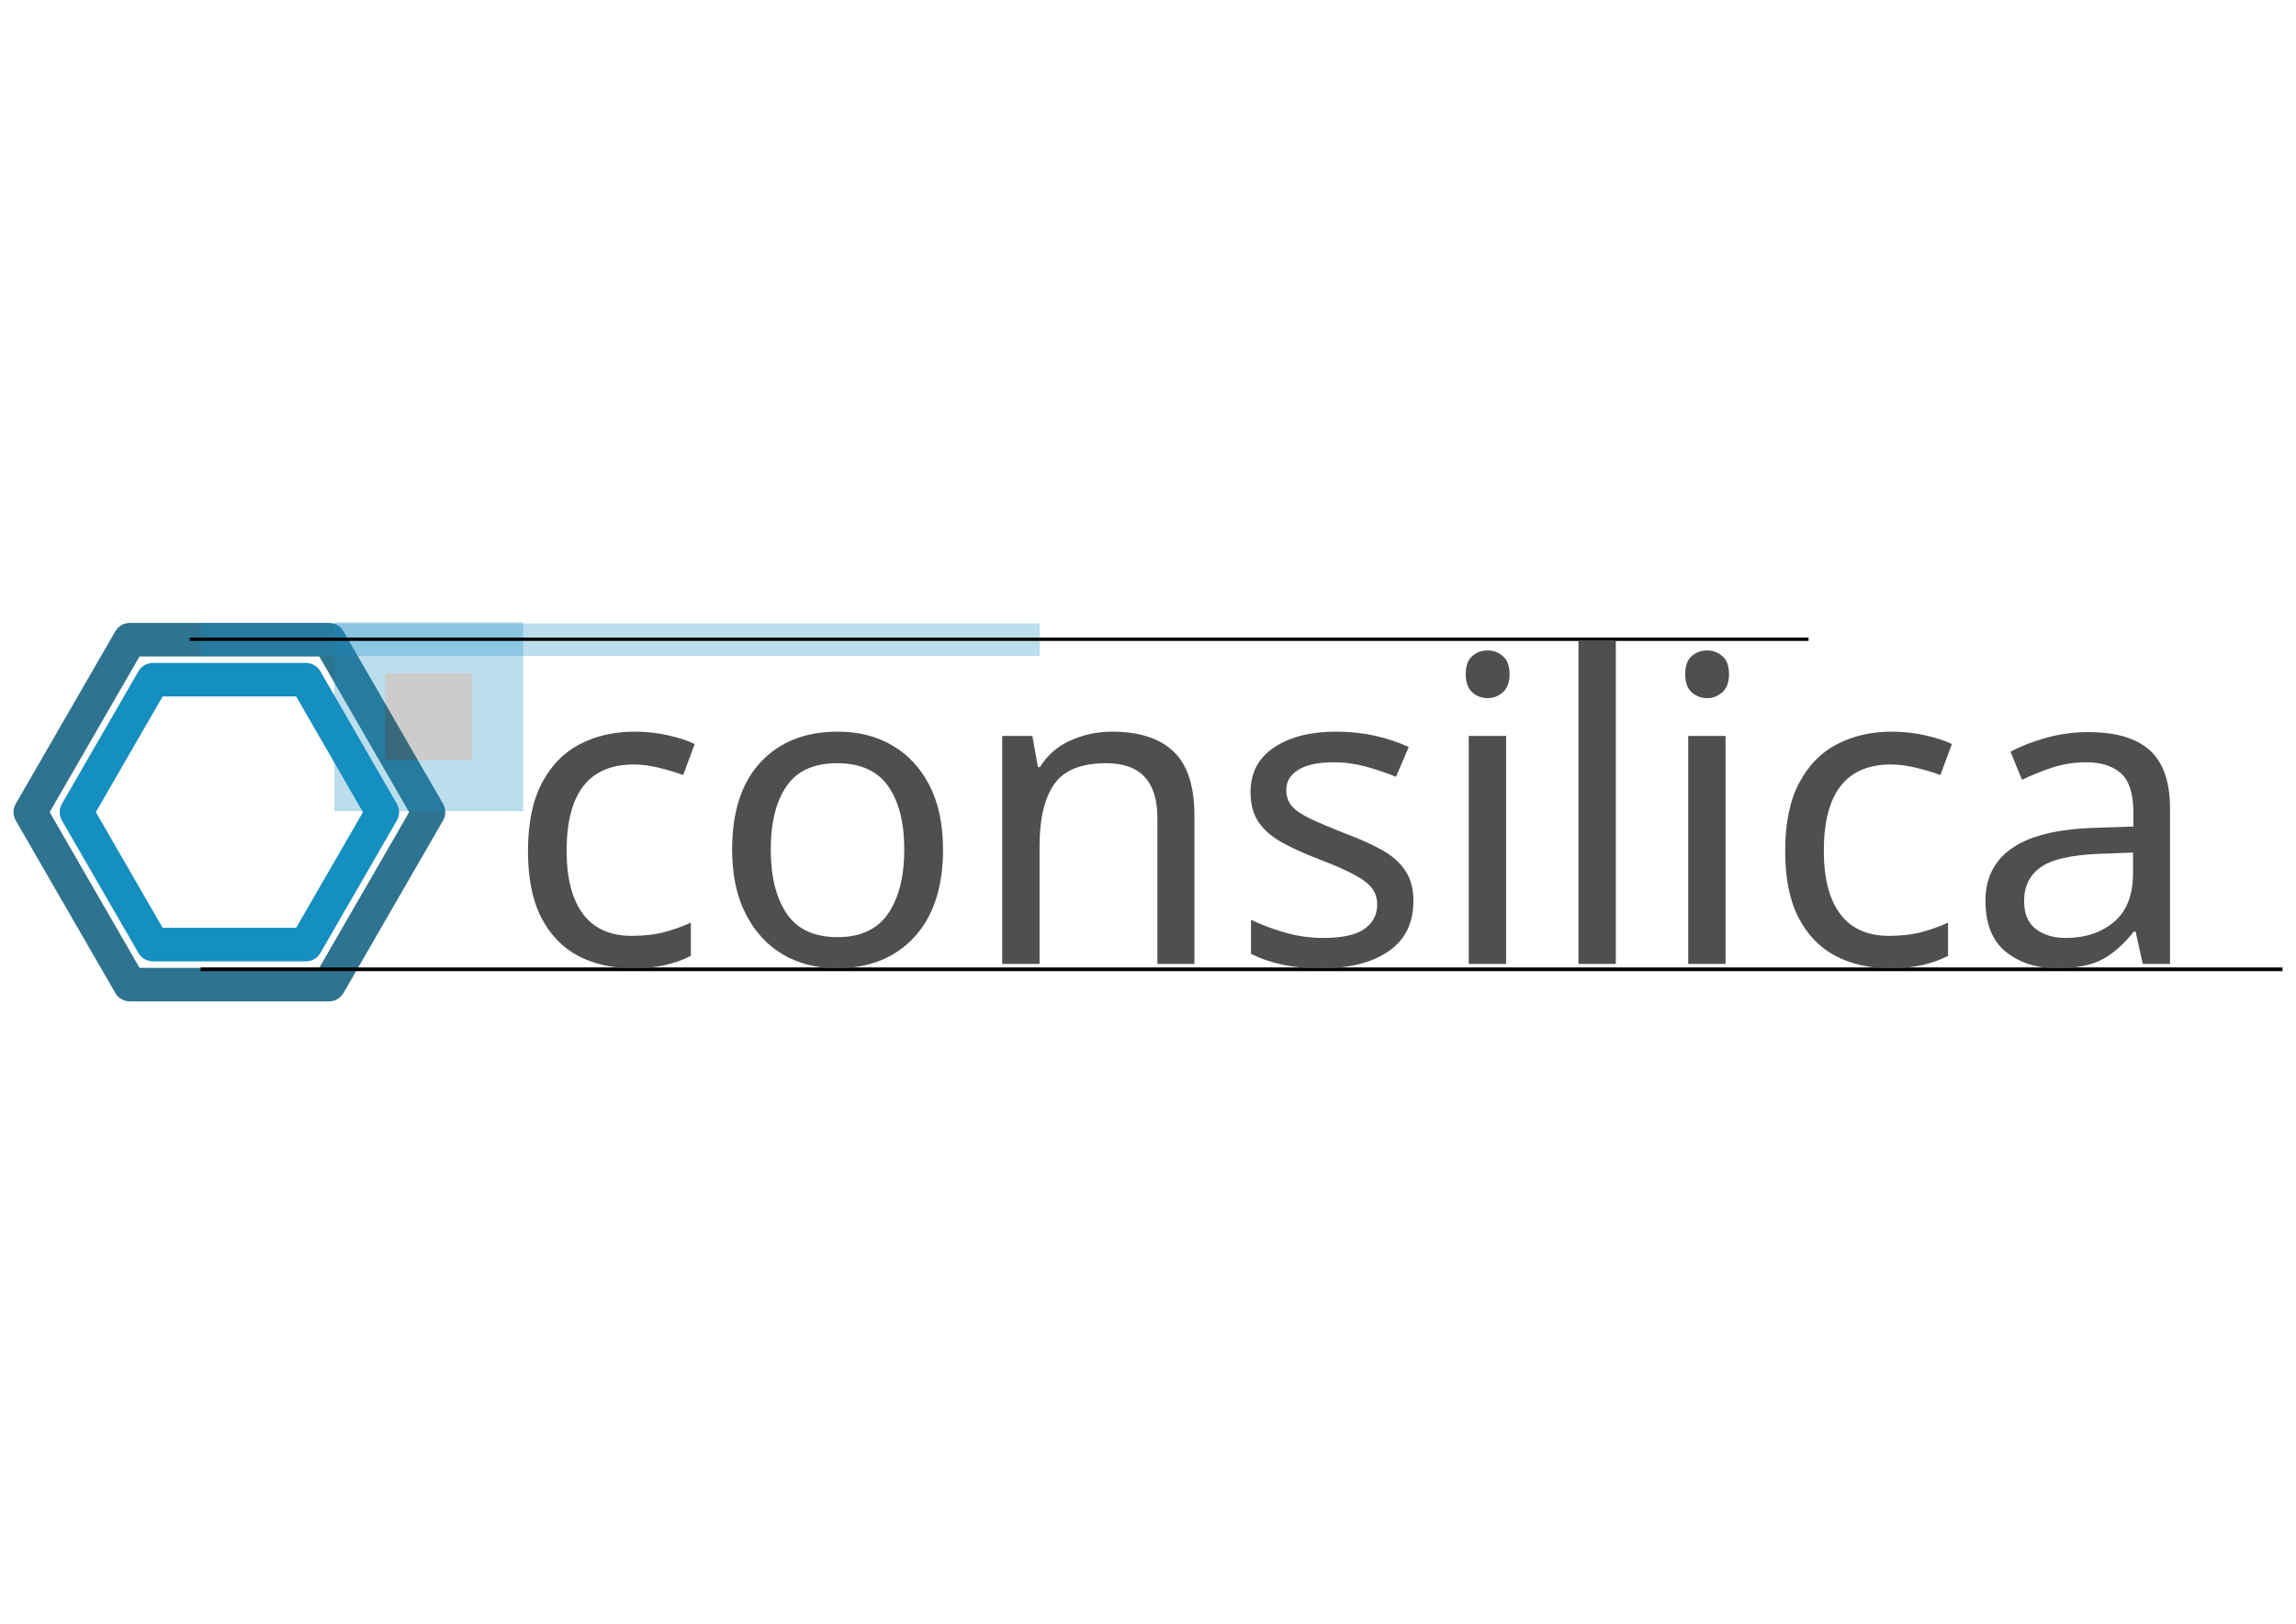
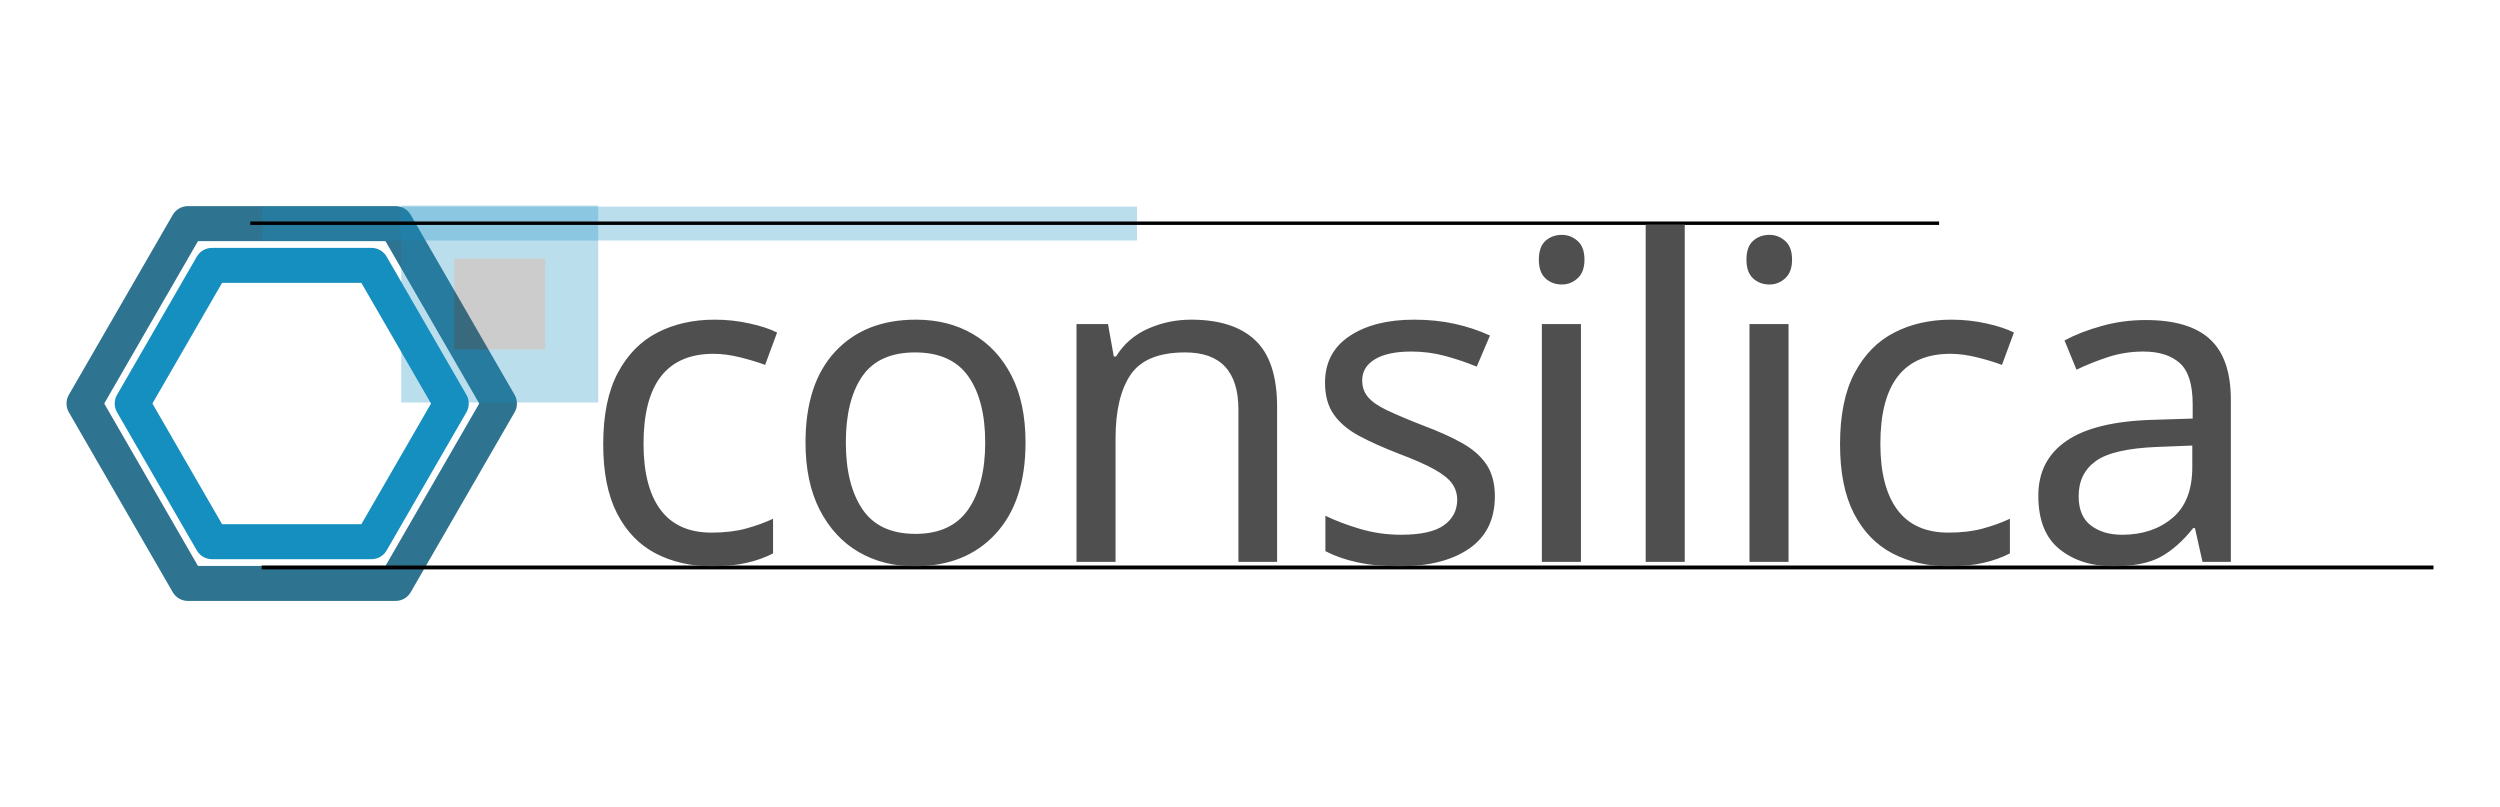
- <svg xmlns="http://www.w3.org/2000/svg" width="297mm" height="210mm" viewBox="0 0 297 210" version="1.1" id="svg5">
+ <svg xmlns="http://www.w3.org/2000/svg" width="310mm" height="100mm" viewBox="0 0 310 100" version="1.1" id="svg5">
  <defs id="defs2">
    <rect x="1954.926" y="342.112" width="1595.042" height="71.088" id="rect16448" />
  </defs>
-   <g id="layer1">
-     <g id="g17123" transform="matrix(0.9604,0,0,0.9604,-4.044732,4.157999)">
-       <path style="fill:none;stroke:#2e7390;stroke-width:16;stroke-linejoin:round;stroke-dasharray:none;stroke-opacity:1" id="path4077" d="M 50.139,235.135 2.654,152.888 50.139,70.641 l 94.97,0 47.485,82.247 -47.485,82.247 z" transform="matrix(0.2823804,0,0,0.2823804,7.542078,61.86705)" />
-       <path style="fill:none;stroke:#158ec0;stroke-width:20.833;stroke-linejoin:round;stroke-dasharray:none;stroke-opacity:1" id="path4077-7" d="M 50.139,235.135 2.654,152.888 50.139,70.641 l 94.97,0 47.485,82.247 -47.485,82.247 z" transform="matrix(0.2168681,0,0,0.2168681,13.93764,71.88308)" />
-       <path style="opacity:0.291;fill:#4f4f4f;fill-opacity:1;stroke:#158ec0;stroke-width:16;stroke-dasharray:none;stroke-opacity:1" id="path8000" d="m 99.75,57.054 -43.375,0 0,-43.375 43.375,0 z" transform="matrix(0.4283048,0,0,0.4283048,28.52951,77.04386)" />
-       <path style="fill:none;stroke:#000000;stroke-width:0.5;stroke-linecap:butt;stroke-linejoin:miter;stroke-dasharray:none;stroke-dashoffset:0;stroke-opacity:1" d="M 31.234,126.203 H 311.637" id="path11825" />
-       <rect style="opacity:0.291;fill:#4f4f4f;fill-opacity:1;stroke:#158ec0;stroke-width:4.372;stroke-linejoin:miter;stroke-dasharray:none;stroke-dashoffset:0;stroke-opacity:1" id="rect13353-9" width="108.58" height="0.005" x="33.478" y="81.801" />
-       <path style="fill:none;stroke:#000000;stroke-width:0.443;stroke-linecap:butt;stroke-linejoin:miter;stroke-dasharray:none;stroke-dashoffset:0;stroke-opacity:1" d="M 29.76,81.757 H 247.806" id="path11825-0" />
-       <text x="72.168" y="125.481" style="font-size:57.283px;font-family:Verdana, sans-serif;clip-rule:evenodd;fill:#4f4f4f;fill-rule:evenodd;stroke-width:0.143;stroke-linejoin:round;stroke-miterlimit:2" id="text13661">consilica</text>
-     </g>
-     <text xml:space="preserve" transform="scale(0.2645833)" id="text16446" style="fill:black;fill-opacity:1;line-height:1.25;stroke:none;font-family:sans-serif;font-style:normal;font-weight:normal;font-size:40px;white-space:pre;shape-inside:url(#rect16448)" />
+   <g id="layer1" transform="translate(-1.748759,-80.48721)">
+     <path style="fill:none;stroke:#2e7390;stroke-width:16;stroke-linejoin:round;stroke-dasharray:none;stroke-opacity:1" id="path4077" d="M 50.139,235.135 2.654,152.888 50.139,70.641 l 94.97,0 47.485,82.247 -47.485,82.247 z" transform="matrix(0.2711981,0,0,0.2711981,11.44744,89.06233)" />
+     <path style="fill:none;stroke:#158ec0;stroke-width:20.833;stroke-linejoin:round;stroke-dasharray:none;stroke-opacity:1" id="path4077-7" d="M 50.139,235.135 2.654,152.888 50.139,70.641 l 94.97,0 47.485,82.247 -47.485,82.247 z" transform="matrix(0.2082801,0,0,0.2082801,17.58974,98.68173)" />
+     <path style="opacity:0.291;fill:#4f4f4f;fill-opacity:1;stroke:#158ec0;stroke-width:16;stroke-dasharray:none;stroke-opacity:1" id="path8000" d="m 99.75,57.054 -43.375,0 0,-43.375 43.375,0 z" transform="matrix(0.4113439,0,0,0.4113439,31.60376,103.6381)" />
+     <path style="fill:none;stroke:#000000;stroke-width:0.48;stroke-linecap:butt;stroke-linejoin:miter;stroke-dasharray:none;stroke-dashoffset:0;stroke-opacity:1" d="M 34.201,150.851 H 303.5" id="path11825" />
+     <rect style="opacity:0.291;fill:#4f4f4f;fill-opacity:1;stroke:#158ec0;stroke-width:4.199;stroke-linejoin:miter;stroke-dasharray:none;stroke-dashoffset:0;stroke-opacity:1" id="rect13353-9" width="104.28" height="0.004" x="36.357" y="108.207" />
+     <path style="fill:none;stroke:#000000;stroke-width:0.425;stroke-linecap:butt;stroke-linejoin:miter;stroke-dasharray:none;stroke-dashoffset:0;stroke-opacity:1" d="M 32.785,108.165 H 242.197" id="path11825-0" />
+     <text x="73.514" y="150.157" style="font-size:55.015px;font-family:Verdana, sans-serif;letter-spacing:-1.323px;clip-rule:evenodd;fill:#4f4f4f;fill-rule:evenodd;stroke-width:0.138;stroke-linejoin:round;stroke-miterlimit:2" id="text13661">consilica</text>
+     <text xml:space="preserve" transform="scale(0.2645833)" id="text16446" style="font-style:normal;font-weight:normal;font-size:40px;line-height:1.25;font-family:sans-serif;white-space:pre;shape-inside:url(#rect16448);display:inline;fill:#000000;fill-opacity:1;stroke:none" />
  </g>
</svg>
